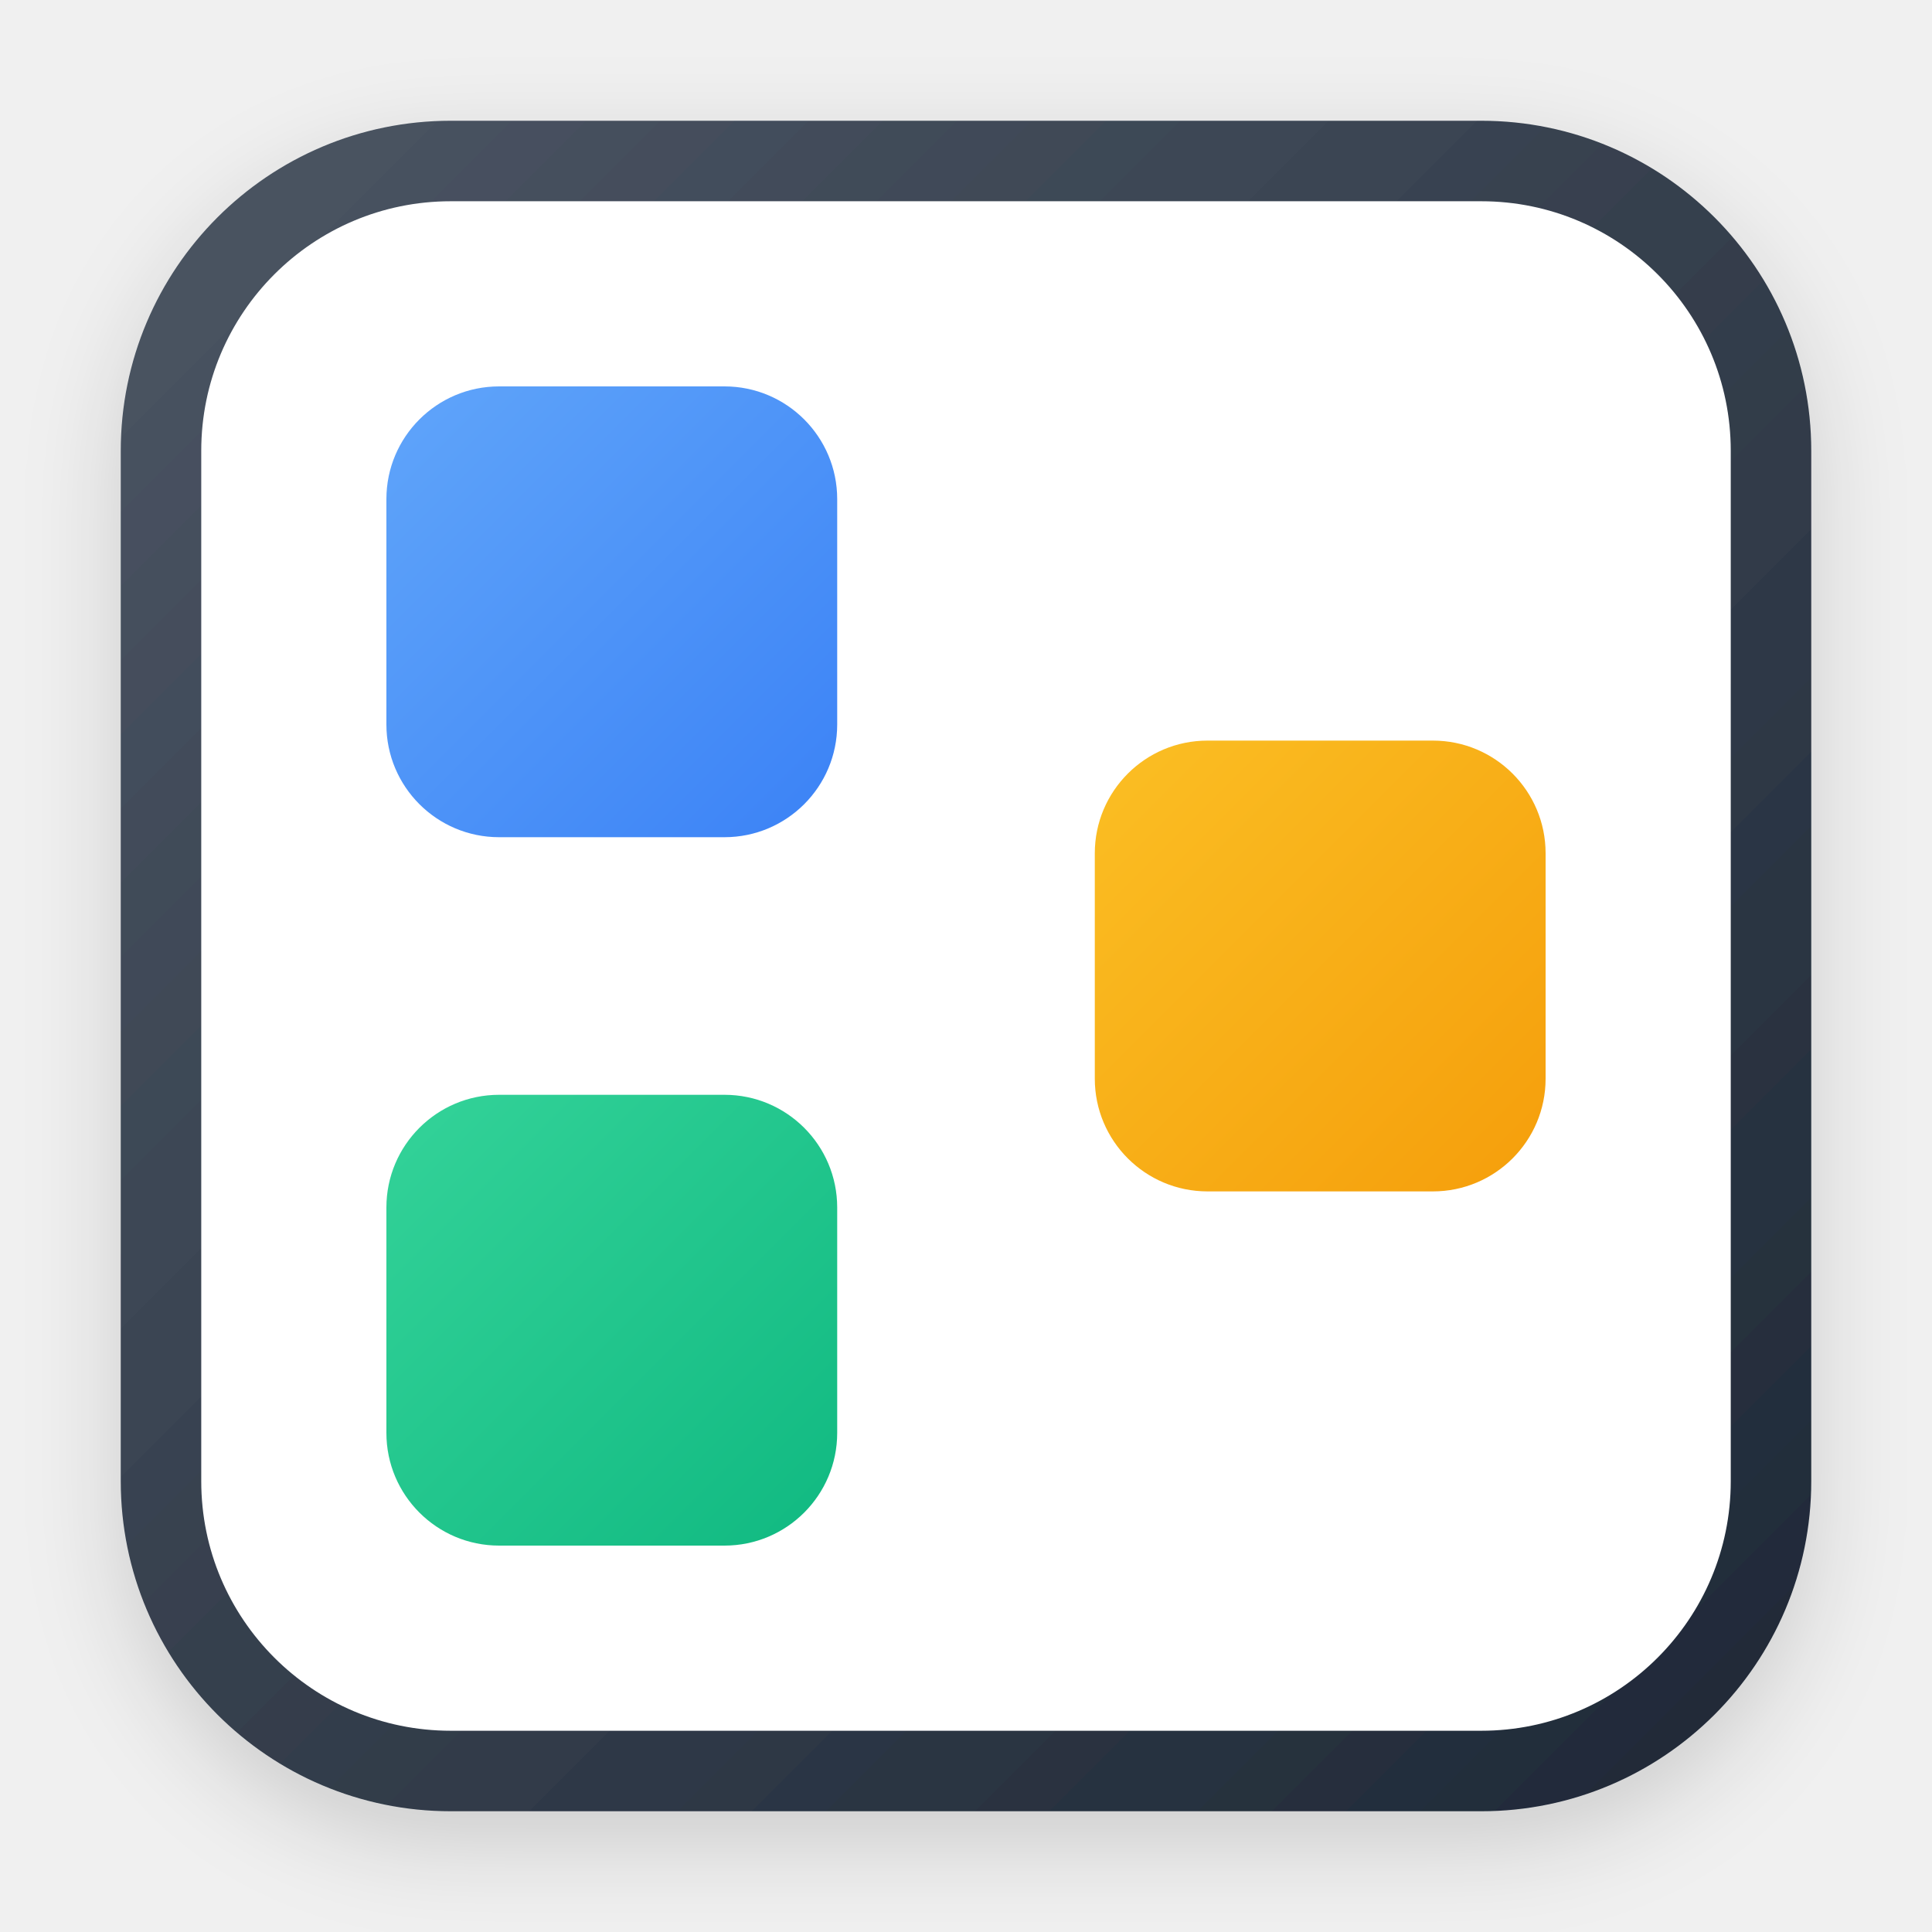
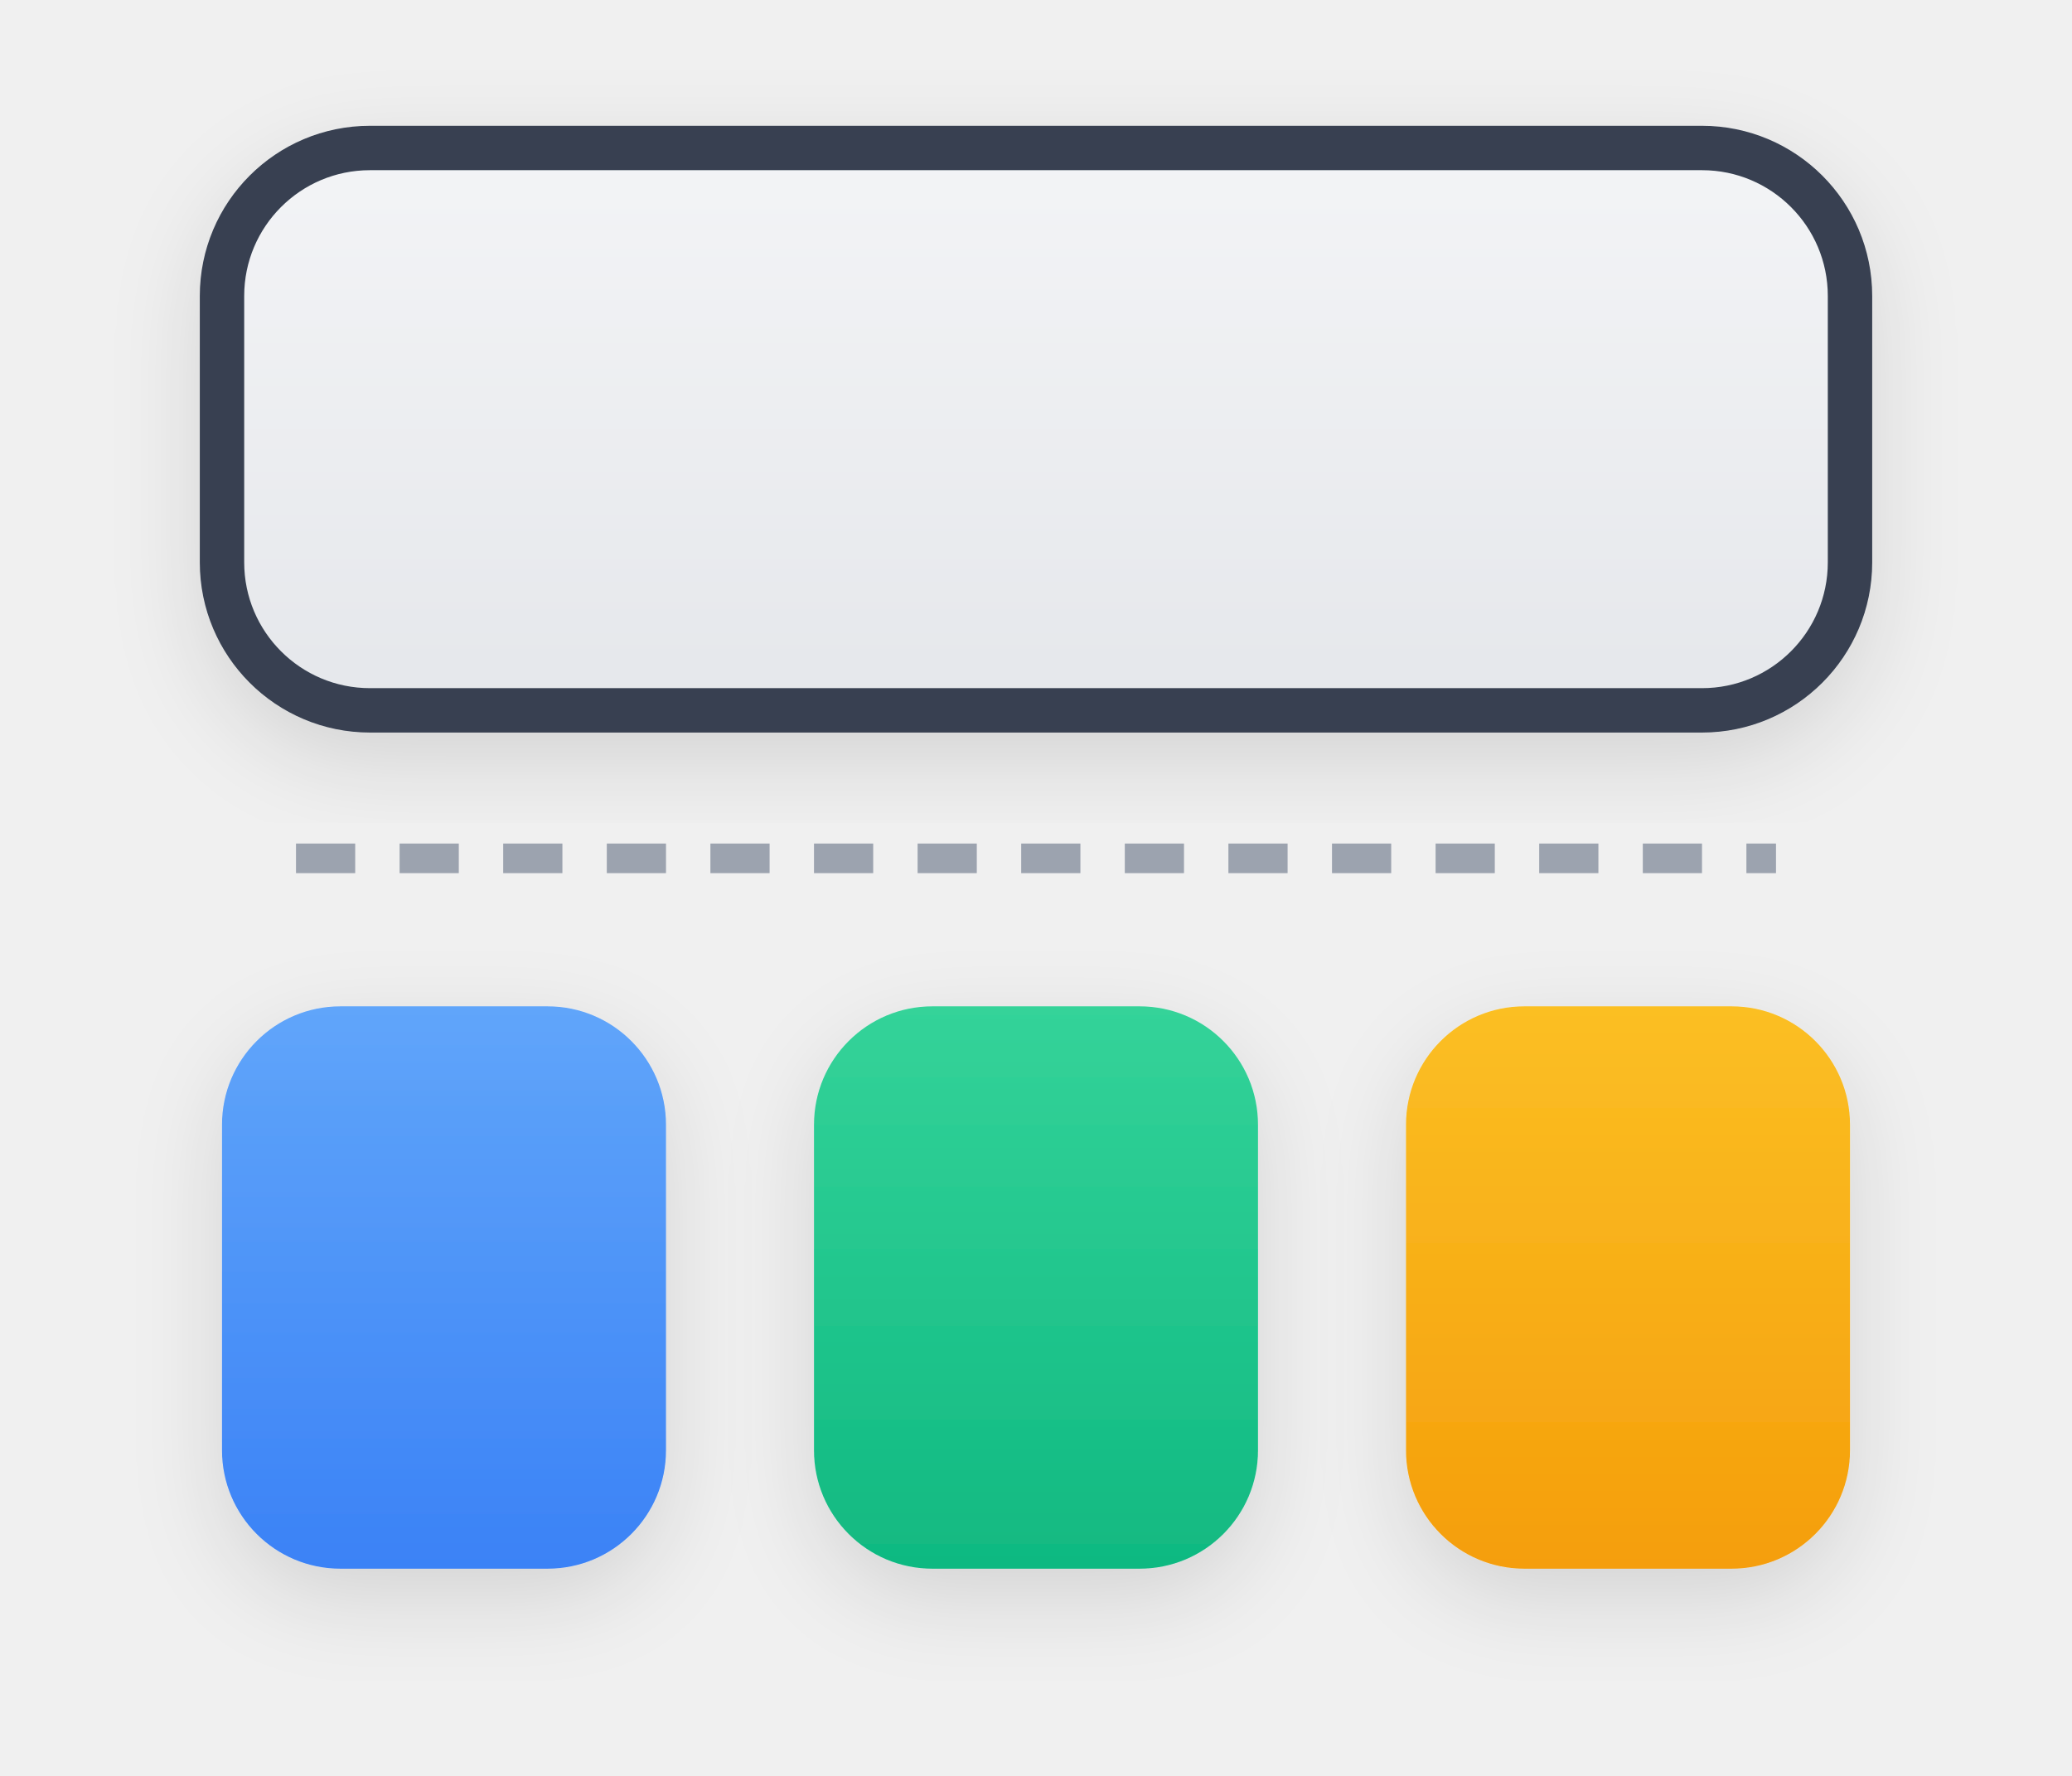
- <svg xmlns="http://www.w3.org/2000/svg" viewBox="0 0 120 120" width="120" height="120">
+ <svg xmlns="http://www.w3.org/2000/svg" viewBox="0 0 140 120" width="140" height="120">
  <defs>
    <filter id="shadow" x="-20%" y="-20%" width="140%" height="140%">
-       <feDropShadow dx="0" dy="2" stdDeviation="3" flood-color="#000" flood-opacity="0.15" />
+       <feDropShadow dx="0" dy="2" stdDeviation="3" flood-color="#000" flood-opacity="0.12" />
    </filter>
-     <linearGradient id="mainStroke" x1="0" y1="0" x2="1" y2="1">
-       <stop offset="0%" stop-color="#4b5563" />
-       <stop offset="100%" stop-color="#1f2937" />
+     <linearGradient id="mainFill" x1="0" y1="0" x2="0" y2="1">
+       <stop offset="0%" stop-color="#f3f4f6" />
+       <stop offset="100%" stop-color="#e5e7eb" />
    </linearGradient>
-     <linearGradient id="box1" x1="0" y1="0" x2="1" y2="1">
+     <linearGradient id="coder" x1="0" y1="0" x2="0" y2="1">
      <stop offset="0%" stop-color="#60a5fa" />
      <stop offset="100%" stop-color="#3b82f6" />
    </linearGradient>
-     <linearGradient id="box2" x1="0" y1="0" x2="1" y2="1">
+     <linearGradient id="reviewer" x1="0" y1="0" x2="0" y2="1">
      <stop offset="0%" stop-color="#34d399" />
      <stop offset="100%" stop-color="#10b981" />
    </linearGradient>
-     <linearGradient id="box3" x1="0" y1="0" x2="1" y2="1">
+     <linearGradient id="writer" x1="0" y1="0" x2="0" y2="1">
      <stop offset="0%" stop-color="#fbbf24" />
      <stop offset="100%" stop-color="#f59e0b" />
    </linearGradient>
  </defs>
-   <rect x="10" y="10" width="100" height="100" rx="18" fill="white" stroke="url(#mainStroke)" stroke-width="5" filter="url(#shadow)" />
-   <rect x="24" y="24" width="28" height="28" rx="7" fill="url(#box1)" />
-   <rect x="24" y="68" width="28" height="28" rx="7" fill="url(#box2)" />
-   <rect x="68" y="46" width="28" height="28" rx="7" fill="url(#box3)" />
+   <rect x="15" y="10" width="110" height="38" rx="10" fill="url(#mainFill)" stroke="#374151" stroke-width="3" filter="url(#shadow)" />
+   <line x1="20" y1="58" x2="120" y2="58" stroke="#9ca3af" stroke-width="2" stroke-dasharray="4 3" />
+   <rect x="15" y="68" width="30" height="38" rx="8" fill="url(#coder)" filter="url(#shadow)" />
+   <rect x="55" y="68" width="30" height="38" rx="8" fill="url(#reviewer)" filter="url(#shadow)" />
+   <rect x="95" y="68" width="30" height="38" rx="8" fill="url(#writer)" filter="url(#shadow)" />
</svg>
